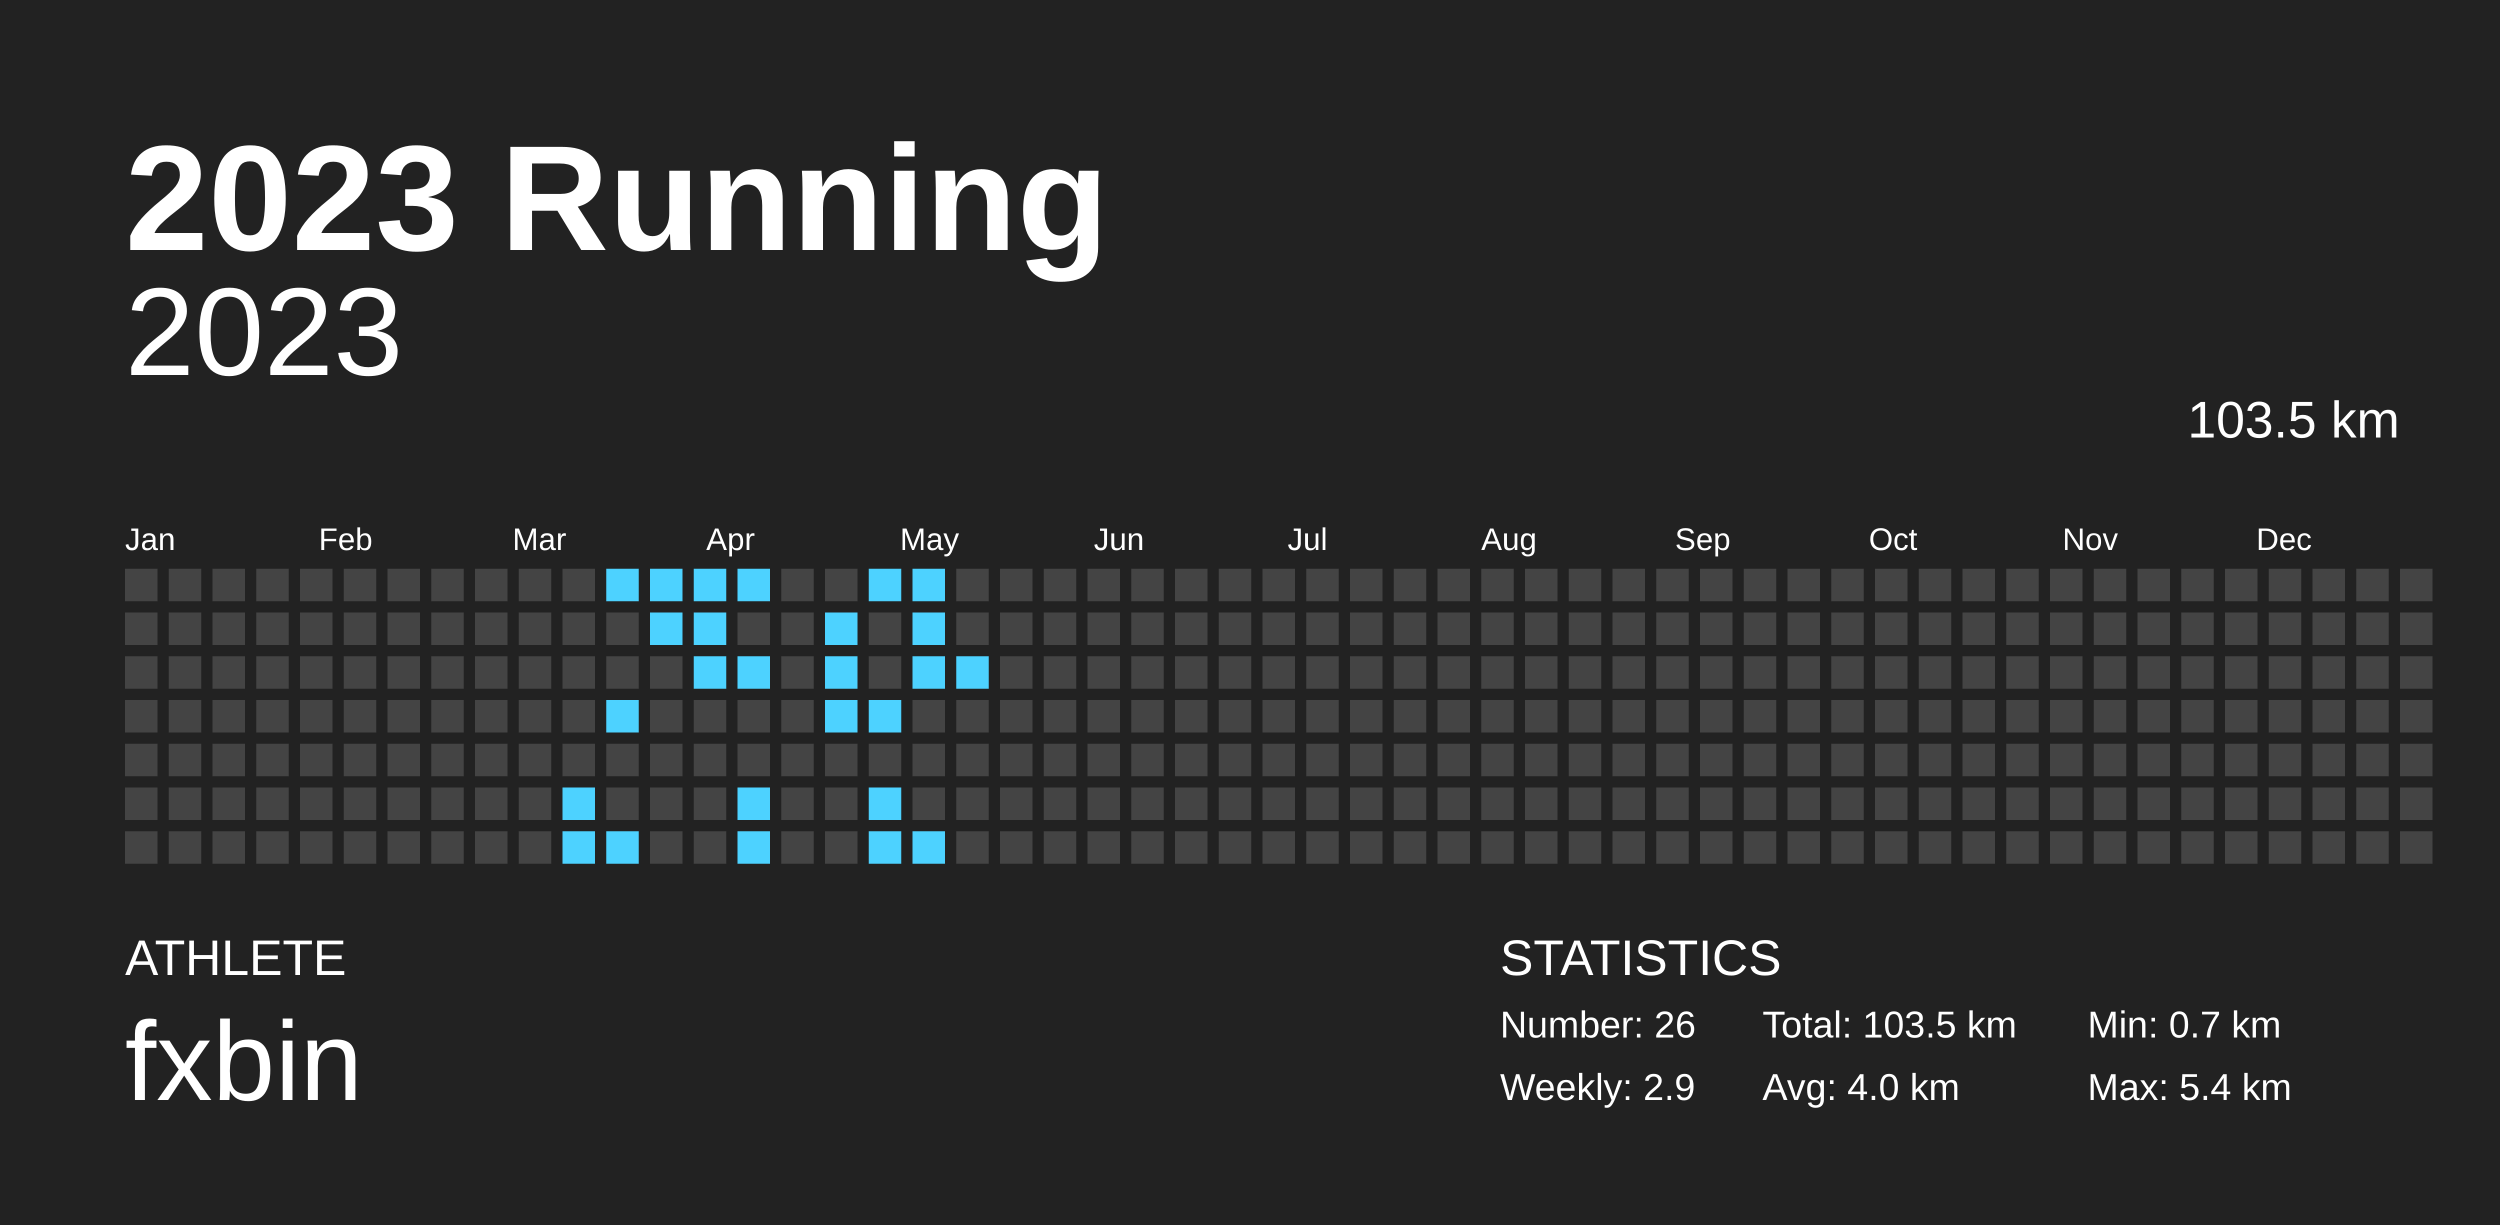
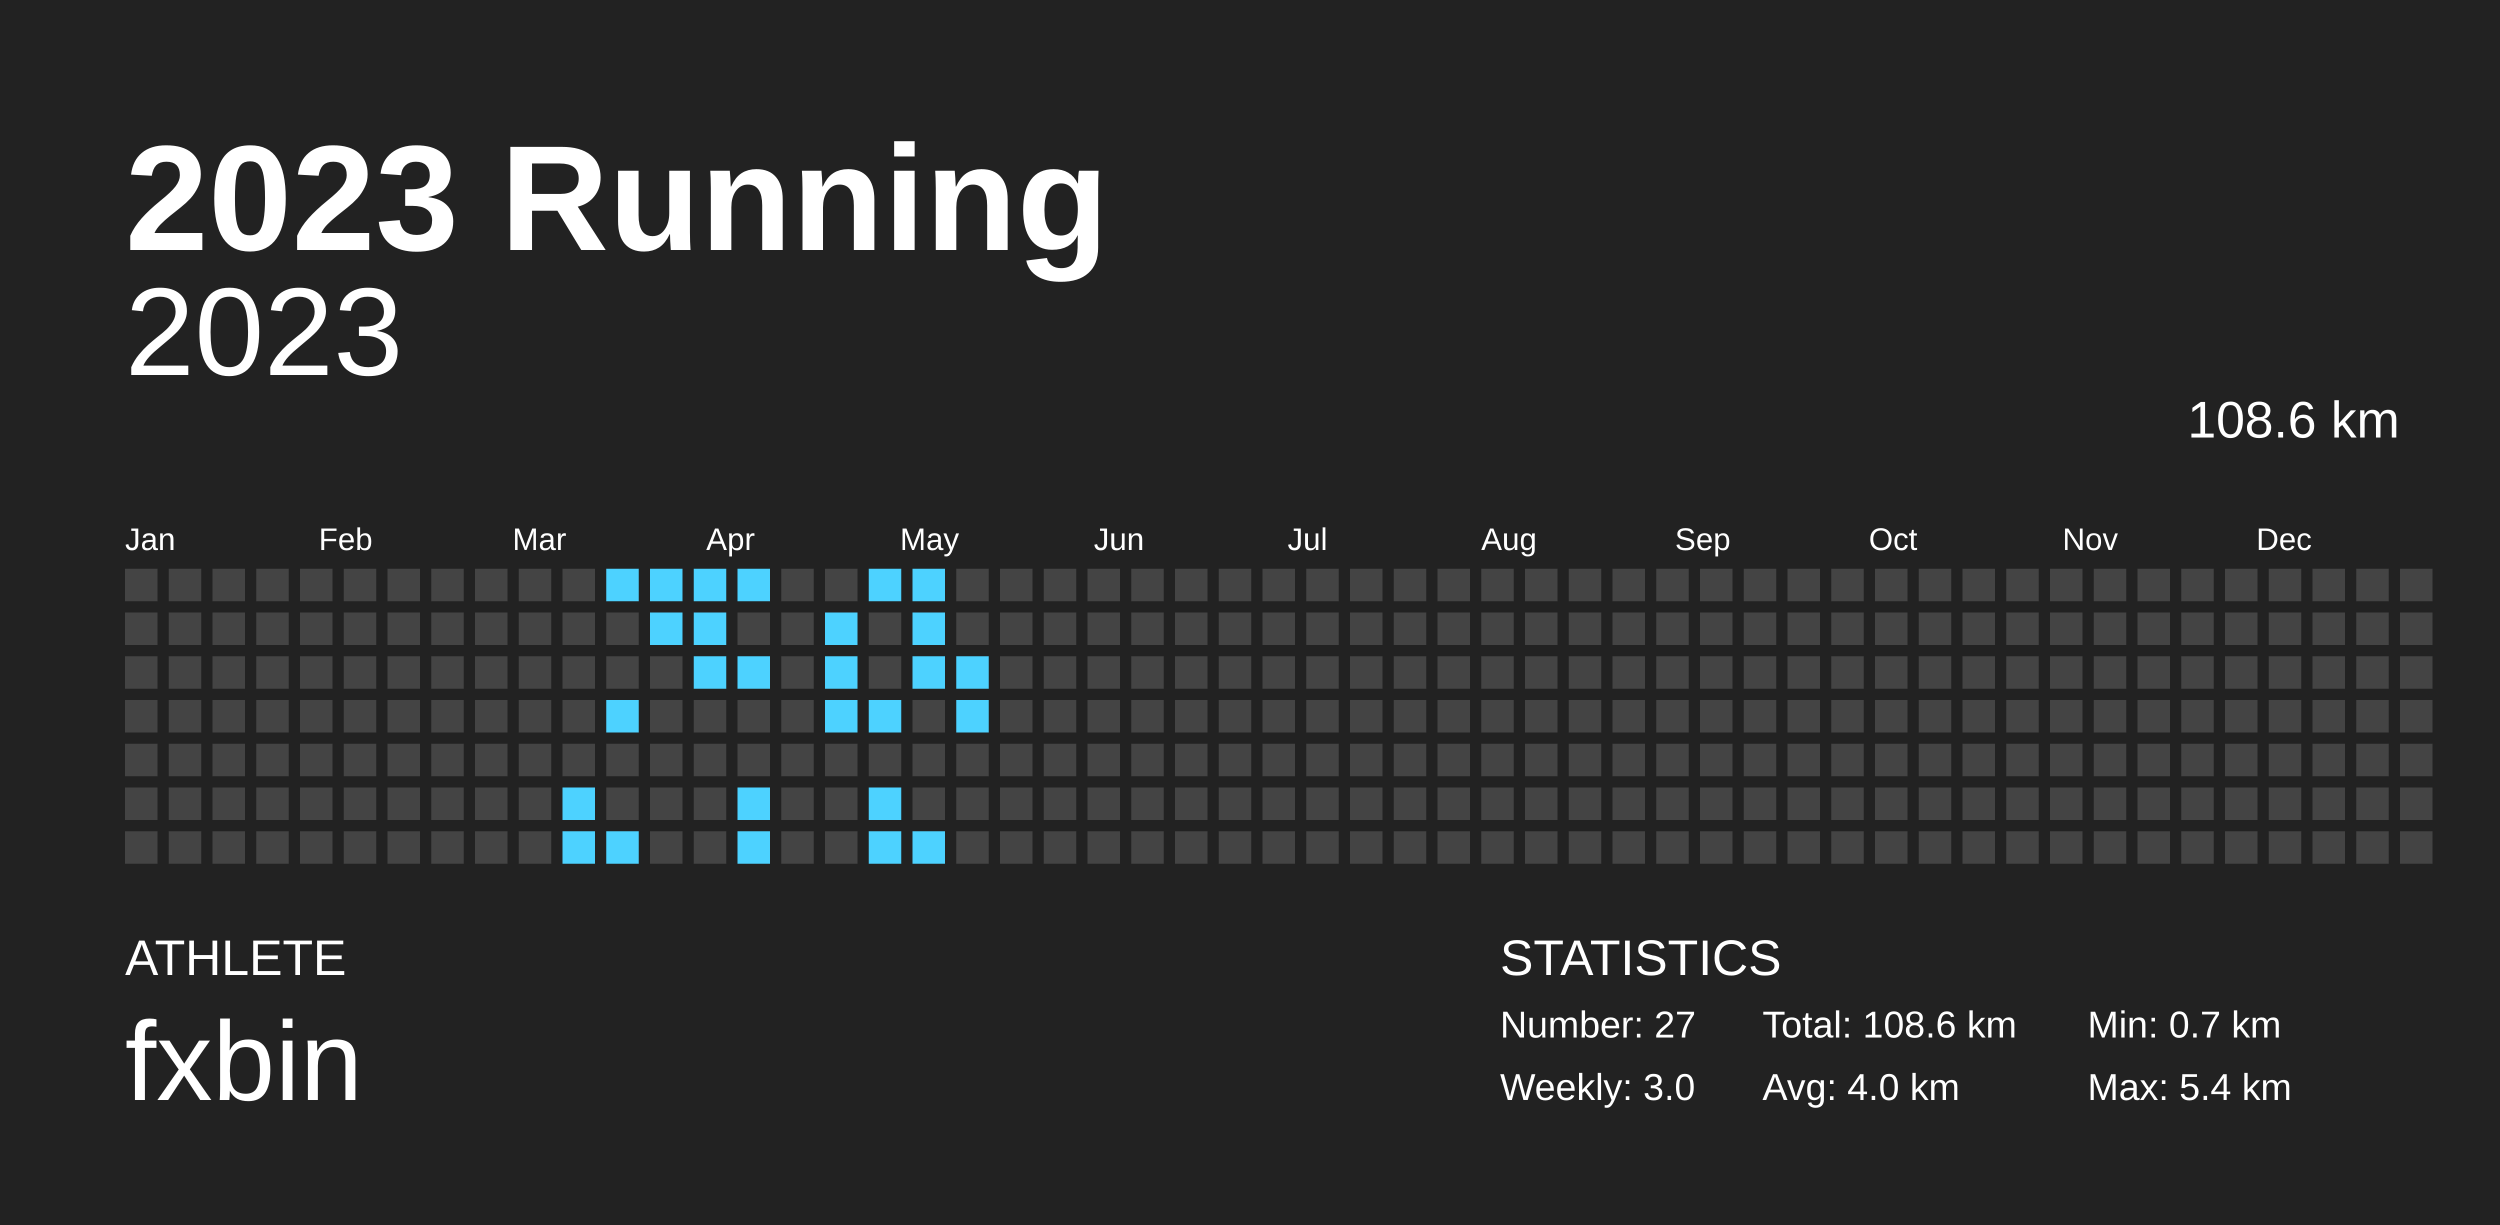
<svg xmlns="http://www.w3.org/2000/svg" baseProfile="full" height="98mm" version="1.1" viewBox="0,0,200,98" width="200mm">
  <defs />
  <rect fill="#222222" height="98" width="200" x="0" y="0" />
  <text fill="#FFFFFF" style="font-size:12px; font-family:Arial; font-weight:bold;" x="10" y="20">2023 Running</text>
  <text fill="#FFFFFF" style="font-size:4px; font-family:Arial" x="10" y="78">ATHLETE</text>
  <text fill="#FFFFFF" style="font-size:9px; font-family:Arial" x="10" y="88">fxbin</text>
  <text fill="#FFFFFF" style="font-size:4px; font-family:Arial" x="120" y="78">STATISTICS</text>
-   <text fill="#FFFFFF" style="font-size:3px; font-family:Arial" x="120" y="83">Number: 26</text>
-   <text fill="#FFFFFF" style="font-size:3px; font-family:Arial" x="120" y="88">Weekly: 2.9</text>
-   <text fill="#FFFFFF" style="font-size:3px; font-family:Arial" x="141" y="83">Total: 103.5 km</text>
+   <text fill="#FFFFFF" style="font-size:3px; font-family:Arial" x="120" y="83">Number: 27</text>
+   <text fill="#FFFFFF" style="font-size:3px; font-family:Arial" x="120" y="88">Weekly: 3.0</text>
+   <text fill="#FFFFFF" style="font-size:3px; font-family:Arial" x="141" y="83">Total: 108.6 km</text>
  <text fill="#FFFFFF" style="font-size:3px; font-family:Arial" x="141" y="88">Avg: 4.0 km</text>
  <text fill="#FFFFFF" style="font-size:3px; font-family:Arial" x="167" y="83">Min: 0.7 km</text>
  <text fill="#FFFFFF" style="font-size:3px; font-family:Arial" x="167" y="88">Max: 5.4 km</text>
  <text alignment-baseline="hanging" fill="#FFFFFF" style="font-size:10.0px; font-family:Arial;" x="10" y="30">2023</text>
-   <text alignment-baseline="hanging" fill="#FFFFFF" style="font-size:4.125px; font-family:Arial;" x="175" y="35">103.5 km</text>
+   <text alignment-baseline="hanging" fill="#FFFFFF" style="font-size:4.125px; font-family:Arial;" x="175" y="35">108.6 km</text>
  <text fill="#FFFFFF" style="font-size:2.5px; font-family:Arial" x="10.0" y="44">Jan</text>
  <text fill="#FFFFFF" style="font-size:2.5px; font-family:Arial" x="25.5" y="44">Feb</text>
  <text fill="#FFFFFF" style="font-size:2.5px; font-family:Arial" x="41.0" y="44">Mar</text>
  <text fill="#FFFFFF" style="font-size:2.5px; font-family:Arial" x="56.5" y="44">Apr</text>
  <text fill="#FFFFFF" style="font-size:2.5px; font-family:Arial" x="72.0" y="44">May</text>
  <text fill="#FFFFFF" style="font-size:2.5px; font-family:Arial" x="87.5" y="44">Jun</text>
  <text fill="#FFFFFF" style="font-size:2.5px; font-family:Arial" x="103.0" y="44">Jul</text>
  <text fill="#FFFFFF" style="font-size:2.5px; font-family:Arial" x="118.5" y="44">Aug</text>
  <text fill="#FFFFFF" style="font-size:2.5px; font-family:Arial" x="134.0" y="44">Sep</text>
  <text fill="#FFFFFF" style="font-size:2.5px; font-family:Arial" x="149.5" y="44">Oct</text>
  <text fill="#FFFFFF" style="font-size:2.5px; font-family:Arial" x="165.0" y="44">Nov</text>
  <text fill="#FFFFFF" style="font-size:2.5px; font-family:Arial" x="180.5" y="44">Dec</text>
  <rect fill="#444444" height="2.6" width="2.6" x="10.0" y="45.5" />
  <rect fill="#444444" height="2.6" width="2.6" x="10.0" y="49.0" />
  <rect fill="#444444" height="2.6" width="2.6" x="10.0" y="52.5" />
  <rect fill="#444444" height="2.6" width="2.6" x="10.0" y="56.0" />
  <rect fill="#444444" height="2.6" width="2.6" x="10.0" y="59.5" />
  <rect fill="#444444" height="2.6" width="2.6" x="10.0" y="63.0" />
  <rect fill="#444444" height="2.6" width="2.6" x="10.0" y="66.5" />
  <rect fill="#444444" height="2.6" width="2.6" x="13.5" y="45.5" />
  <rect fill="#444444" height="2.6" width="2.6" x="13.5" y="49.0" />
  <rect fill="#444444" height="2.6" width="2.6" x="13.5" y="52.5" />
  <rect fill="#444444" height="2.6" width="2.6" x="13.5" y="56.0" />
  <rect fill="#444444" height="2.6" width="2.6" x="13.5" y="59.5" />
  <rect fill="#444444" height="2.6" width="2.6" x="13.5" y="63.0" />
  <rect fill="#444444" height="2.6" width="2.6" x="13.5" y="66.5" />
  <rect fill="#444444" height="2.6" width="2.6" x="17.0" y="45.5" />
  <rect fill="#444444" height="2.6" width="2.6" x="17.0" y="49.0" />
  <rect fill="#444444" height="2.6" width="2.6" x="17.0" y="52.5" />
  <rect fill="#444444" height="2.6" width="2.6" x="17.0" y="56.0" />
  <rect fill="#444444" height="2.6" width="2.6" x="17.0" y="59.5" />
  <rect fill="#444444" height="2.6" width="2.6" x="17.0" y="63.0" />
  <rect fill="#444444" height="2.6" width="2.6" x="17.0" y="66.5" />
  <rect fill="#444444" height="2.6" width="2.6" x="20.5" y="45.5" />
  <rect fill="#444444" height="2.6" width="2.6" x="20.5" y="49.0" />
  <rect fill="#444444" height="2.6" width="2.6" x="20.5" y="52.5" />
  <rect fill="#444444" height="2.6" width="2.6" x="20.5" y="56.0" />
  <rect fill="#444444" height="2.6" width="2.6" x="20.5" y="59.5" />
  <rect fill="#444444" height="2.6" width="2.6" x="20.5" y="63.0" />
  <rect fill="#444444" height="2.6" width="2.6" x="20.5" y="66.5" />
  <rect fill="#444444" height="2.6" width="2.6" x="24.0" y="45.5" />
  <rect fill="#444444" height="2.6" width="2.6" x="24.0" y="49.0" />
  <rect fill="#444444" height="2.6" width="2.6" x="24.0" y="52.5" />
  <rect fill="#444444" height="2.6" width="2.6" x="24.0" y="56.0" />
  <rect fill="#444444" height="2.6" width="2.6" x="24.0" y="59.5" />
  <rect fill="#444444" height="2.6" width="2.6" x="24.0" y="63.0" />
  <rect fill="#444444" height="2.6" width="2.6" x="24.0" y="66.5" />
  <rect fill="#444444" height="2.6" width="2.6" x="27.5" y="45.5" />
  <rect fill="#444444" height="2.6" width="2.6" x="27.5" y="49.0" />
  <rect fill="#444444" height="2.6" width="2.6" x="27.5" y="52.5" />
  <rect fill="#444444" height="2.6" width="2.6" x="27.5" y="56.0" />
  <rect fill="#444444" height="2.6" width="2.6" x="27.5" y="59.5" />
  <rect fill="#444444" height="2.6" width="2.6" x="27.5" y="63.0" />
  <rect fill="#444444" height="2.6" width="2.6" x="27.5" y="66.5" />
  <rect fill="#444444" height="2.6" width="2.6" x="31.0" y="45.5" />
  <rect fill="#444444" height="2.6" width="2.6" x="31.0" y="49.0" />
  <rect fill="#444444" height="2.6" width="2.6" x="31.0" y="52.5" />
  <rect fill="#444444" height="2.6" width="2.6" x="31.0" y="56.0" />
  <rect fill="#444444" height="2.6" width="2.6" x="31.0" y="59.5" />
  <rect fill="#444444" height="2.6" width="2.6" x="31.0" y="63.0" />
  <rect fill="#444444" height="2.6" width="2.6" x="31.0" y="66.5" />
  <rect fill="#444444" height="2.6" width="2.6" x="34.5" y="45.5" />
  <rect fill="#444444" height="2.6" width="2.6" x="34.5" y="49.0" />
  <rect fill="#444444" height="2.6" width="2.6" x="34.5" y="52.5" />
  <rect fill="#444444" height="2.6" width="2.6" x="34.5" y="56.0" />
  <rect fill="#444444" height="2.6" width="2.6" x="34.5" y="59.5" />
  <rect fill="#444444" height="2.6" width="2.6" x="34.5" y="63.0" />
  <rect fill="#444444" height="2.6" width="2.6" x="34.5" y="66.5" />
  <rect fill="#444444" height="2.6" width="2.6" x="38.0" y="45.5" />
  <rect fill="#444444" height="2.6" width="2.6" x="38.0" y="49.0" />
  <rect fill="#444444" height="2.6" width="2.6" x="38.0" y="52.5" />
  <rect fill="#444444" height="2.6" width="2.6" x="38.0" y="56.0" />
  <rect fill="#444444" height="2.6" width="2.6" x="38.0" y="59.5" />
  <rect fill="#444444" height="2.6" width="2.6" x="38.0" y="63.0" />
  <rect fill="#444444" height="2.6" width="2.6" x="38.0" y="66.5" />
  <rect fill="#444444" height="2.6" width="2.6" x="41.5" y="45.5" />
  <rect fill="#444444" height="2.6" width="2.6" x="41.5" y="49.0" />
  <rect fill="#444444" height="2.6" width="2.6" x="41.5" y="52.5" />
  <rect fill="#444444" height="2.6" width="2.6" x="41.5" y="56.0" />
  <rect fill="#444444" height="2.6" width="2.6" x="41.5" y="59.5" />
  <rect fill="#444444" height="2.6" width="2.6" x="41.5" y="63.0" />
  <rect fill="#444444" height="2.6" width="2.6" x="41.5" y="66.5" />
  <rect fill="#444444" height="2.6" width="2.6" x="45.0" y="45.5" />
  <rect fill="#444444" height="2.6" width="2.6" x="45.0" y="49.0" />
  <rect fill="#444444" height="2.6" width="2.6" x="45.0" y="52.5" />
  <rect fill="#444444" height="2.6" width="2.6" x="45.0" y="56.0" />
  <rect fill="#444444" height="2.6" width="2.6" x="45.0" y="59.5" />
  <rect fill="#4dd2ff" height="2.6" width="2.6" x="45.0" y="63.0" />
  <rect fill="#4dd2ff" height="2.6" width="2.6" x="45.0" y="66.5" />
  <rect fill="#4dd2ff" height="2.6" width="2.6" x="48.5" y="45.5" />
  <rect fill="#444444" height="2.6" width="2.6" x="48.5" y="49.0" />
  <rect fill="#444444" height="2.6" width="2.6" x="48.5" y="52.5" />
  <rect fill="#4dd2ff" height="2.6" width="2.6" x="48.5" y="56.0" />
  <rect fill="#444444" height="2.6" width="2.6" x="48.5" y="59.5" />
  <rect fill="#444444" height="2.6" width="2.6" x="48.5" y="63.0" />
  <rect fill="#4dd2ff" height="2.6" width="2.6" x="48.5" y="66.5" />
  <rect fill="#4dd2ff" height="2.6" width="2.6" x="52.0" y="45.5" />
  <rect fill="#4dd2ff" height="2.6" width="2.6" x="52.0" y="49.0" />
  <rect fill="#444444" height="2.6" width="2.6" x="52.0" y="52.5" />
  <rect fill="#444444" height="2.6" width="2.6" x="52.0" y="56.0" />
  <rect fill="#444444" height="2.6" width="2.6" x="52.0" y="59.5" />
  <rect fill="#444444" height="2.6" width="2.6" x="52.0" y="63.0" />
  <rect fill="#444444" height="2.6" width="2.6" x="52.0" y="66.5" />
  <rect fill="#4dd2ff" height="2.6" width="2.6" x="55.5" y="45.5" />
  <rect fill="#4dd2ff" height="2.6" width="2.6" x="55.5" y="49.0" />
  <rect fill="#4dd2ff" height="2.6" width="2.6" x="55.5" y="52.5" />
  <rect fill="#444444" height="2.6" width="2.6" x="55.5" y="56.0" />
  <rect fill="#444444" height="2.6" width="2.6" x="55.5" y="59.5" />
  <rect fill="#444444" height="2.6" width="2.6" x="55.5" y="63.0" />
  <rect fill="#444444" height="2.6" width="2.6" x="55.5" y="66.5" />
  <rect fill="#4dd2ff" height="2.6" width="2.6" x="59.0" y="45.5" />
  <rect fill="#444444" height="2.6" width="2.6" x="59.0" y="49.0" />
  <rect fill="#4dd2ff" height="2.6" width="2.6" x="59.0" y="52.5" />
  <rect fill="#444444" height="2.6" width="2.6" x="59.0" y="56.0" />
  <rect fill="#444444" height="2.6" width="2.6" x="59.0" y="59.5" />
  <rect fill="#4dd2ff" height="2.6" width="2.6" x="59.0" y="63.0" />
  <rect fill="#4dd2ff" height="2.6" width="2.6" x="59.0" y="66.5" />
  <rect fill="#444444" height="2.6" width="2.6" x="62.5" y="45.5" />
  <rect fill="#444444" height="2.6" width="2.6" x="62.5" y="49.0" />
  <rect fill="#444444" height="2.6" width="2.6" x="62.5" y="52.5" />
  <rect fill="#444444" height="2.6" width="2.6" x="62.5" y="56.0" />
  <rect fill="#444444" height="2.6" width="2.6" x="62.5" y="59.5" />
  <rect fill="#444444" height="2.6" width="2.6" x="62.5" y="63.0" />
  <rect fill="#444444" height="2.6" width="2.6" x="62.5" y="66.5" />
  <rect fill="#444444" height="2.6" width="2.6" x="66.0" y="45.5" />
  <rect fill="#4dd2ff" height="2.6" width="2.6" x="66.0" y="49.0" />
  <rect fill="#4dd2ff" height="2.6" width="2.6" x="66.0" y="52.5" />
  <rect fill="#4dd2ff" height="2.6" width="2.6" x="66.0" y="56.0" />
  <rect fill="#444444" height="2.6" width="2.6" x="66.0" y="59.5" />
  <rect fill="#444444" height="2.6" width="2.6" x="66.0" y="63.0" />
  <rect fill="#444444" height="2.6" width="2.6" x="66.0" y="66.5" />
  <rect fill="#4dd2ff" height="2.6" width="2.6" x="69.5" y="45.5" />
  <rect fill="#444444" height="2.6" width="2.6" x="69.5" y="49.0" />
  <rect fill="#444444" height="2.6" width="2.6" x="69.5" y="52.5" />
  <rect fill="#4dd2ff" height="2.6" width="2.6" x="69.5" y="56.0" />
  <rect fill="#444444" height="2.6" width="2.6" x="69.5" y="59.5" />
  <rect fill="#4dd2ff" height="2.6" width="2.6" x="69.5" y="63.0" />
  <rect fill="#4dd2ff" height="2.6" width="2.6" x="69.5" y="66.5" />
  <rect fill="#4dd2ff" height="2.6" width="2.6" x="73.0" y="45.5" />
  <rect fill="#4dd2ff" height="2.6" width="2.6" x="73.0" y="49.0" />
  <rect fill="#4dd2ff" height="2.6" width="2.6" x="73.0" y="52.5" />
  <rect fill="#444444" height="2.6" width="2.6" x="73.0" y="56.0" />
  <rect fill="#444444" height="2.6" width="2.6" x="73.0" y="59.5" />
  <rect fill="#444444" height="2.6" width="2.6" x="73.0" y="63.0" />
  <rect fill="#4dd2ff" height="2.6" width="2.6" x="73.0" y="66.5" />
  <rect fill="#444444" height="2.6" width="2.6" x="76.5" y="45.5" />
  <rect fill="#444444" height="2.6" width="2.6" x="76.5" y="49.0" />
  <rect fill="#4dd2ff" height="2.6" width="2.6" x="76.5" y="52.5" />
-   <rect fill="#444444" height="2.6" width="2.6" x="76.5" y="56.0" />
+   <rect fill="#4dd2ff" height="2.6" width="2.6" x="76.5" y="56.0" />
  <rect fill="#444444" height="2.6" width="2.6" x="76.5" y="59.5" />
  <rect fill="#444444" height="2.6" width="2.6" x="76.5" y="63.0" />
  <rect fill="#444444" height="2.6" width="2.6" x="76.5" y="66.5" />
  <rect fill="#444444" height="2.6" width="2.6" x="80.0" y="45.5" />
  <rect fill="#444444" height="2.6" width="2.6" x="80.0" y="49.0" />
  <rect fill="#444444" height="2.6" width="2.6" x="80.0" y="52.5" />
  <rect fill="#444444" height="2.6" width="2.6" x="80.0" y="56.0" />
  <rect fill="#444444" height="2.6" width="2.6" x="80.0" y="59.5" />
  <rect fill="#444444" height="2.6" width="2.6" x="80.0" y="63.0" />
  <rect fill="#444444" height="2.6" width="2.6" x="80.0" y="66.5" />
  <rect fill="#444444" height="2.6" width="2.6" x="83.5" y="45.5" />
  <rect fill="#444444" height="2.6" width="2.6" x="83.5" y="49.0" />
  <rect fill="#444444" height="2.6" width="2.6" x="83.5" y="52.5" />
  <rect fill="#444444" height="2.6" width="2.6" x="83.5" y="56.0" />
  <rect fill="#444444" height="2.6" width="2.6" x="83.5" y="59.5" />
  <rect fill="#444444" height="2.6" width="2.6" x="83.5" y="63.0" />
  <rect fill="#444444" height="2.6" width="2.6" x="83.5" y="66.5" />
  <rect fill="#444444" height="2.6" width="2.6" x="87.0" y="45.5" />
  <rect fill="#444444" height="2.6" width="2.6" x="87.0" y="49.0" />
  <rect fill="#444444" height="2.6" width="2.6" x="87.0" y="52.5" />
  <rect fill="#444444" height="2.6" width="2.6" x="87.0" y="56.0" />
  <rect fill="#444444" height="2.6" width="2.6" x="87.0" y="59.5" />
  <rect fill="#444444" height="2.6" width="2.6" x="87.0" y="63.0" />
  <rect fill="#444444" height="2.6" width="2.6" x="87.0" y="66.5" />
  <rect fill="#444444" height="2.6" width="2.6" x="90.5" y="45.5" />
  <rect fill="#444444" height="2.6" width="2.6" x="90.5" y="49.0" />
  <rect fill="#444444" height="2.6" width="2.6" x="90.5" y="52.5" />
  <rect fill="#444444" height="2.6" width="2.6" x="90.5" y="56.0" />
  <rect fill="#444444" height="2.6" width="2.6" x="90.5" y="59.5" />
  <rect fill="#444444" height="2.6" width="2.6" x="90.5" y="63.0" />
  <rect fill="#444444" height="2.6" width="2.6" x="90.5" y="66.5" />
  <rect fill="#444444" height="2.6" width="2.6" x="94.0" y="45.5" />
  <rect fill="#444444" height="2.6" width="2.6" x="94.0" y="49.0" />
  <rect fill="#444444" height="2.6" width="2.6" x="94.0" y="52.5" />
  <rect fill="#444444" height="2.6" width="2.6" x="94.0" y="56.0" />
  <rect fill="#444444" height="2.6" width="2.6" x="94.0" y="59.5" />
  <rect fill="#444444" height="2.6" width="2.6" x="94.0" y="63.0" />
  <rect fill="#444444" height="2.6" width="2.6" x="94.0" y="66.5" />
  <rect fill="#444444" height="2.6" width="2.6" x="97.5" y="45.5" />
  <rect fill="#444444" height="2.6" width="2.6" x="97.5" y="49.0" />
  <rect fill="#444444" height="2.6" width="2.6" x="97.5" y="52.5" />
  <rect fill="#444444" height="2.6" width="2.6" x="97.5" y="56.0" />
  <rect fill="#444444" height="2.6" width="2.6" x="97.5" y="59.5" />
  <rect fill="#444444" height="2.6" width="2.6" x="97.5" y="63.0" />
  <rect fill="#444444" height="2.6" width="2.6" x="97.5" y="66.5" />
  <rect fill="#444444" height="2.6" width="2.6" x="101.0" y="45.5" />
  <rect fill="#444444" height="2.6" width="2.6" x="101.0" y="49.0" />
  <rect fill="#444444" height="2.6" width="2.6" x="101.0" y="52.5" />
  <rect fill="#444444" height="2.6" width="2.6" x="101.0" y="56.0" />
  <rect fill="#444444" height="2.6" width="2.6" x="101.0" y="59.5" />
  <rect fill="#444444" height="2.6" width="2.6" x="101.0" y="63.0" />
  <rect fill="#444444" height="2.6" width="2.6" x="101.0" y="66.5" />
  <rect fill="#444444" height="2.6" width="2.6" x="104.5" y="45.5" />
  <rect fill="#444444" height="2.6" width="2.6" x="104.5" y="49.0" />
  <rect fill="#444444" height="2.6" width="2.6" x="104.5" y="52.5" />
  <rect fill="#444444" height="2.6" width="2.6" x="104.5" y="56.0" />
  <rect fill="#444444" height="2.6" width="2.6" x="104.5" y="59.5" />
  <rect fill="#444444" height="2.6" width="2.6" x="104.5" y="63.0" />
  <rect fill="#444444" height="2.6" width="2.6" x="104.5" y="66.5" />
  <rect fill="#444444" height="2.6" width="2.6" x="108.0" y="45.5" />
  <rect fill="#444444" height="2.6" width="2.6" x="108.0" y="49.0" />
  <rect fill="#444444" height="2.6" width="2.6" x="108.0" y="52.5" />
  <rect fill="#444444" height="2.6" width="2.6" x="108.0" y="56.0" />
  <rect fill="#444444" height="2.6" width="2.6" x="108.0" y="59.5" />
  <rect fill="#444444" height="2.6" width="2.6" x="108.0" y="63.0" />
  <rect fill="#444444" height="2.6" width="2.6" x="108.0" y="66.5" />
  <rect fill="#444444" height="2.6" width="2.6" x="111.5" y="45.5" />
  <rect fill="#444444" height="2.6" width="2.6" x="111.5" y="49.0" />
  <rect fill="#444444" height="2.6" width="2.6" x="111.5" y="52.5" />
  <rect fill="#444444" height="2.6" width="2.6" x="111.5" y="56.0" />
  <rect fill="#444444" height="2.6" width="2.6" x="111.5" y="59.5" />
  <rect fill="#444444" height="2.6" width="2.6" x="111.5" y="63.0" />
  <rect fill="#444444" height="2.6" width="2.6" x="111.5" y="66.5" />
  <rect fill="#444444" height="2.6" width="2.6" x="115.0" y="45.5" />
  <rect fill="#444444" height="2.6" width="2.6" x="115.0" y="49.0" />
  <rect fill="#444444" height="2.6" width="2.6" x="115.0" y="52.5" />
  <rect fill="#444444" height="2.6" width="2.6" x="115.0" y="56.0" />
  <rect fill="#444444" height="2.6" width="2.6" x="115.0" y="59.5" />
  <rect fill="#444444" height="2.6" width="2.6" x="115.0" y="63.0" />
  <rect fill="#444444" height="2.6" width="2.6" x="115.0" y="66.5" />
  <rect fill="#444444" height="2.6" width="2.6" x="118.5" y="45.5" />
  <rect fill="#444444" height="2.6" width="2.6" x="118.5" y="49.0" />
  <rect fill="#444444" height="2.6" width="2.6" x="118.5" y="52.5" />
  <rect fill="#444444" height="2.6" width="2.6" x="118.5" y="56.0" />
  <rect fill="#444444" height="2.6" width="2.6" x="118.5" y="59.5" />
  <rect fill="#444444" height="2.6" width="2.6" x="118.5" y="63.0" />
  <rect fill="#444444" height="2.6" width="2.6" x="118.5" y="66.5" />
  <rect fill="#444444" height="2.6" width="2.6" x="122.0" y="45.5" />
  <rect fill="#444444" height="2.6" width="2.6" x="122.0" y="49.0" />
  <rect fill="#444444" height="2.6" width="2.6" x="122.0" y="52.5" />
  <rect fill="#444444" height="2.6" width="2.6" x="122.0" y="56.0" />
  <rect fill="#444444" height="2.6" width="2.6" x="122.0" y="59.5" />
  <rect fill="#444444" height="2.6" width="2.6" x="122.0" y="63.0" />
  <rect fill="#444444" height="2.6" width="2.6" x="122.0" y="66.5" />
  <rect fill="#444444" height="2.6" width="2.6" x="125.5" y="45.5" />
  <rect fill="#444444" height="2.6" width="2.6" x="125.5" y="49.0" />
  <rect fill="#444444" height="2.6" width="2.6" x="125.5" y="52.5" />
  <rect fill="#444444" height="2.6" width="2.6" x="125.5" y="56.0" />
  <rect fill="#444444" height="2.6" width="2.6" x="125.5" y="59.5" />
  <rect fill="#444444" height="2.6" width="2.6" x="125.5" y="63.0" />
  <rect fill="#444444" height="2.6" width="2.6" x="125.5" y="66.5" />
  <rect fill="#444444" height="2.6" width="2.6" x="129.0" y="45.5" />
  <rect fill="#444444" height="2.6" width="2.6" x="129.0" y="49.0" />
  <rect fill="#444444" height="2.6" width="2.6" x="129.0" y="52.5" />
  <rect fill="#444444" height="2.6" width="2.6" x="129.0" y="56.0" />
  <rect fill="#444444" height="2.6" width="2.6" x="129.0" y="59.5" />
  <rect fill="#444444" height="2.6" width="2.6" x="129.0" y="63.0" />
  <rect fill="#444444" height="2.6" width="2.6" x="129.0" y="66.5" />
  <rect fill="#444444" height="2.6" width="2.6" x="132.5" y="45.5" />
  <rect fill="#444444" height="2.6" width="2.6" x="132.5" y="49.0" />
  <rect fill="#444444" height="2.6" width="2.6" x="132.5" y="52.5" />
  <rect fill="#444444" height="2.6" width="2.6" x="132.5" y="56.0" />
  <rect fill="#444444" height="2.6" width="2.6" x="132.5" y="59.5" />
  <rect fill="#444444" height="2.6" width="2.6" x="132.5" y="63.0" />
  <rect fill="#444444" height="2.6" width="2.6" x="132.5" y="66.5" />
  <rect fill="#444444" height="2.6" width="2.6" x="136.0" y="45.5" />
  <rect fill="#444444" height="2.6" width="2.6" x="136.0" y="49.0" />
  <rect fill="#444444" height="2.6" width="2.6" x="136.0" y="52.5" />
  <rect fill="#444444" height="2.6" width="2.6" x="136.0" y="56.0" />
  <rect fill="#444444" height="2.6" width="2.6" x="136.0" y="59.5" />
  <rect fill="#444444" height="2.6" width="2.6" x="136.0" y="63.0" />
  <rect fill="#444444" height="2.6" width="2.6" x="136.0" y="66.5" />
  <rect fill="#444444" height="2.6" width="2.6" x="139.5" y="45.5" />
  <rect fill="#444444" height="2.6" width="2.6" x="139.5" y="49.0" />
  <rect fill="#444444" height="2.6" width="2.6" x="139.5" y="52.5" />
  <rect fill="#444444" height="2.6" width="2.6" x="139.5" y="56.0" />
  <rect fill="#444444" height="2.6" width="2.6" x="139.5" y="59.5" />
  <rect fill="#444444" height="2.6" width="2.6" x="139.5" y="63.0" />
  <rect fill="#444444" height="2.6" width="2.6" x="139.5" y="66.5" />
  <rect fill="#444444" height="2.6" width="2.6" x="143.0" y="45.5" />
  <rect fill="#444444" height="2.6" width="2.6" x="143.0" y="49.0" />
  <rect fill="#444444" height="2.6" width="2.6" x="143.0" y="52.5" />
  <rect fill="#444444" height="2.6" width="2.6" x="143.0" y="56.0" />
  <rect fill="#444444" height="2.6" width="2.6" x="143.0" y="59.5" />
  <rect fill="#444444" height="2.6" width="2.6" x="143.0" y="63.0" />
  <rect fill="#444444" height="2.6" width="2.6" x="143.0" y="66.5" />
  <rect fill="#444444" height="2.6" width="2.6" x="146.5" y="45.5" />
  <rect fill="#444444" height="2.6" width="2.6" x="146.5" y="49.0" />
  <rect fill="#444444" height="2.6" width="2.6" x="146.5" y="52.5" />
  <rect fill="#444444" height="2.6" width="2.6" x="146.5" y="56.0" />
  <rect fill="#444444" height="2.6" width="2.6" x="146.5" y="59.5" />
  <rect fill="#444444" height="2.6" width="2.6" x="146.5" y="63.0" />
  <rect fill="#444444" height="2.6" width="2.6" x="146.5" y="66.5" />
  <rect fill="#444444" height="2.6" width="2.6" x="150.0" y="45.5" />
  <rect fill="#444444" height="2.6" width="2.6" x="150.0" y="49.0" />
  <rect fill="#444444" height="2.6" width="2.6" x="150.0" y="52.5" />
  <rect fill="#444444" height="2.6" width="2.6" x="150.0" y="56.0" />
  <rect fill="#444444" height="2.6" width="2.6" x="150.0" y="59.5" />
  <rect fill="#444444" height="2.6" width="2.6" x="150.0" y="63.0" />
  <rect fill="#444444" height="2.6" width="2.6" x="150.0" y="66.5" />
  <rect fill="#444444" height="2.6" width="2.6" x="153.5" y="45.5" />
  <rect fill="#444444" height="2.6" width="2.6" x="153.5" y="49.0" />
  <rect fill="#444444" height="2.6" width="2.6" x="153.5" y="52.5" />
  <rect fill="#444444" height="2.6" width="2.6" x="153.5" y="56.0" />
  <rect fill="#444444" height="2.6" width="2.6" x="153.5" y="59.5" />
  <rect fill="#444444" height="2.6" width="2.6" x="153.5" y="63.0" />
  <rect fill="#444444" height="2.6" width="2.6" x="153.5" y="66.5" />
  <rect fill="#444444" height="2.6" width="2.6" x="157.0" y="45.5" />
  <rect fill="#444444" height="2.6" width="2.6" x="157.0" y="49.0" />
  <rect fill="#444444" height="2.6" width="2.6" x="157.0" y="52.5" />
  <rect fill="#444444" height="2.6" width="2.6" x="157.0" y="56.0" />
  <rect fill="#444444" height="2.6" width="2.6" x="157.0" y="59.5" />
  <rect fill="#444444" height="2.6" width="2.6" x="157.0" y="63.0" />
  <rect fill="#444444" height="2.6" width="2.6" x="157.0" y="66.5" />
  <rect fill="#444444" height="2.6" width="2.6" x="160.5" y="45.5" />
  <rect fill="#444444" height="2.6" width="2.6" x="160.5" y="49.0" />
  <rect fill="#444444" height="2.6" width="2.6" x="160.5" y="52.5" />
  <rect fill="#444444" height="2.6" width="2.6" x="160.5" y="56.0" />
  <rect fill="#444444" height="2.6" width="2.6" x="160.5" y="59.5" />
  <rect fill="#444444" height="2.6" width="2.6" x="160.5" y="63.0" />
  <rect fill="#444444" height="2.6" width="2.6" x="160.5" y="66.5" />
  <rect fill="#444444" height="2.6" width="2.6" x="164.0" y="45.5" />
  <rect fill="#444444" height="2.6" width="2.6" x="164.0" y="49.0" />
  <rect fill="#444444" height="2.6" width="2.6" x="164.0" y="52.5" />
  <rect fill="#444444" height="2.6" width="2.6" x="164.0" y="56.0" />
  <rect fill="#444444" height="2.6" width="2.6" x="164.0" y="59.5" />
  <rect fill="#444444" height="2.6" width="2.6" x="164.0" y="63.0" />
  <rect fill="#444444" height="2.6" width="2.6" x="164.0" y="66.5" />
  <rect fill="#444444" height="2.6" width="2.6" x="167.5" y="45.5" />
  <rect fill="#444444" height="2.6" width="2.6" x="167.5" y="49.0" />
  <rect fill="#444444" height="2.6" width="2.6" x="167.5" y="52.5" />
  <rect fill="#444444" height="2.6" width="2.6" x="167.5" y="56.0" />
  <rect fill="#444444" height="2.6" width="2.6" x="167.5" y="59.5" />
  <rect fill="#444444" height="2.6" width="2.6" x="167.5" y="63.0" />
  <rect fill="#444444" height="2.6" width="2.6" x="167.5" y="66.5" />
  <rect fill="#444444" height="2.6" width="2.6" x="171.0" y="45.5" />
  <rect fill="#444444" height="2.6" width="2.6" x="171.0" y="49.0" />
  <rect fill="#444444" height="2.6" width="2.6" x="171.0" y="52.5" />
  <rect fill="#444444" height="2.6" width="2.6" x="171.0" y="56.0" />
  <rect fill="#444444" height="2.6" width="2.6" x="171.0" y="59.5" />
  <rect fill="#444444" height="2.6" width="2.6" x="171.0" y="63.0" />
  <rect fill="#444444" height="2.6" width="2.6" x="171.0" y="66.5" />
  <rect fill="#444444" height="2.6" width="2.6" x="174.5" y="45.5" />
  <rect fill="#444444" height="2.6" width="2.6" x="174.5" y="49.0" />
  <rect fill="#444444" height="2.6" width="2.6" x="174.5" y="52.5" />
  <rect fill="#444444" height="2.6" width="2.6" x="174.5" y="56.0" />
  <rect fill="#444444" height="2.6" width="2.6" x="174.5" y="59.5" />
  <rect fill="#444444" height="2.6" width="2.6" x="174.5" y="63.0" />
  <rect fill="#444444" height="2.6" width="2.6" x="174.5" y="66.5" />
  <rect fill="#444444" height="2.6" width="2.6" x="178.0" y="45.5" />
  <rect fill="#444444" height="2.6" width="2.6" x="178.0" y="49.0" />
  <rect fill="#444444" height="2.6" width="2.6" x="178.0" y="52.5" />
  <rect fill="#444444" height="2.6" width="2.6" x="178.0" y="56.0" />
  <rect fill="#444444" height="2.6" width="2.6" x="178.0" y="59.5" />
  <rect fill="#444444" height="2.6" width="2.6" x="178.0" y="63.0" />
  <rect fill="#444444" height="2.6" width="2.6" x="178.0" y="66.5" />
  <rect fill="#444444" height="2.6" width="2.6" x="181.5" y="45.5" />
  <rect fill="#444444" height="2.6" width="2.6" x="181.5" y="49.0" />
  <rect fill="#444444" height="2.6" width="2.6" x="181.5" y="52.5" />
  <rect fill="#444444" height="2.6" width="2.6" x="181.5" y="56.0" />
  <rect fill="#444444" height="2.6" width="2.6" x="181.5" y="59.5" />
  <rect fill="#444444" height="2.6" width="2.6" x="181.5" y="63.0" />
  <rect fill="#444444" height="2.6" width="2.6" x="181.5" y="66.5" />
  <rect fill="#444444" height="2.6" width="2.6" x="185.0" y="45.5" />
  <rect fill="#444444" height="2.6" width="2.6" x="185.0" y="49.0" />
  <rect fill="#444444" height="2.6" width="2.6" x="185.0" y="52.5" />
  <rect fill="#444444" height="2.6" width="2.6" x="185.0" y="56.0" />
  <rect fill="#444444" height="2.6" width="2.6" x="185.0" y="59.5" />
  <rect fill="#444444" height="2.6" width="2.6" x="185.0" y="63.0" />
  <rect fill="#444444" height="2.6" width="2.6" x="185.0" y="66.5" />
  <rect fill="#444444" height="2.6" width="2.6" x="188.5" y="45.5" />
  <rect fill="#444444" height="2.6" width="2.6" x="188.5" y="49.0" />
  <rect fill="#444444" height="2.6" width="2.6" x="188.5" y="52.5" />
  <rect fill="#444444" height="2.6" width="2.6" x="188.5" y="56.0" />
  <rect fill="#444444" height="2.6" width="2.6" x="188.5" y="59.5" />
  <rect fill="#444444" height="2.6" width="2.6" x="188.5" y="63.0" />
  <rect fill="#444444" height="2.6" width="2.6" x="188.5" y="66.5" />
  <rect fill="#444444" height="2.6" width="2.6" x="192.0" y="45.5" />
  <rect fill="#444444" height="2.6" width="2.6" x="192.0" y="49.0" />
  <rect fill="#444444" height="2.6" width="2.6" x="192.0" y="52.5" />
  <rect fill="#444444" height="2.6" width="2.6" x="192.0" y="56.0" />
  <rect fill="#444444" height="2.6" width="2.6" x="192.0" y="59.5" />
  <rect fill="#444444" height="2.6" width="2.6" x="192.0" y="63.0" />
  <rect fill="#444444" height="2.6" width="2.6" x="192.0" y="66.5" />
</svg>
